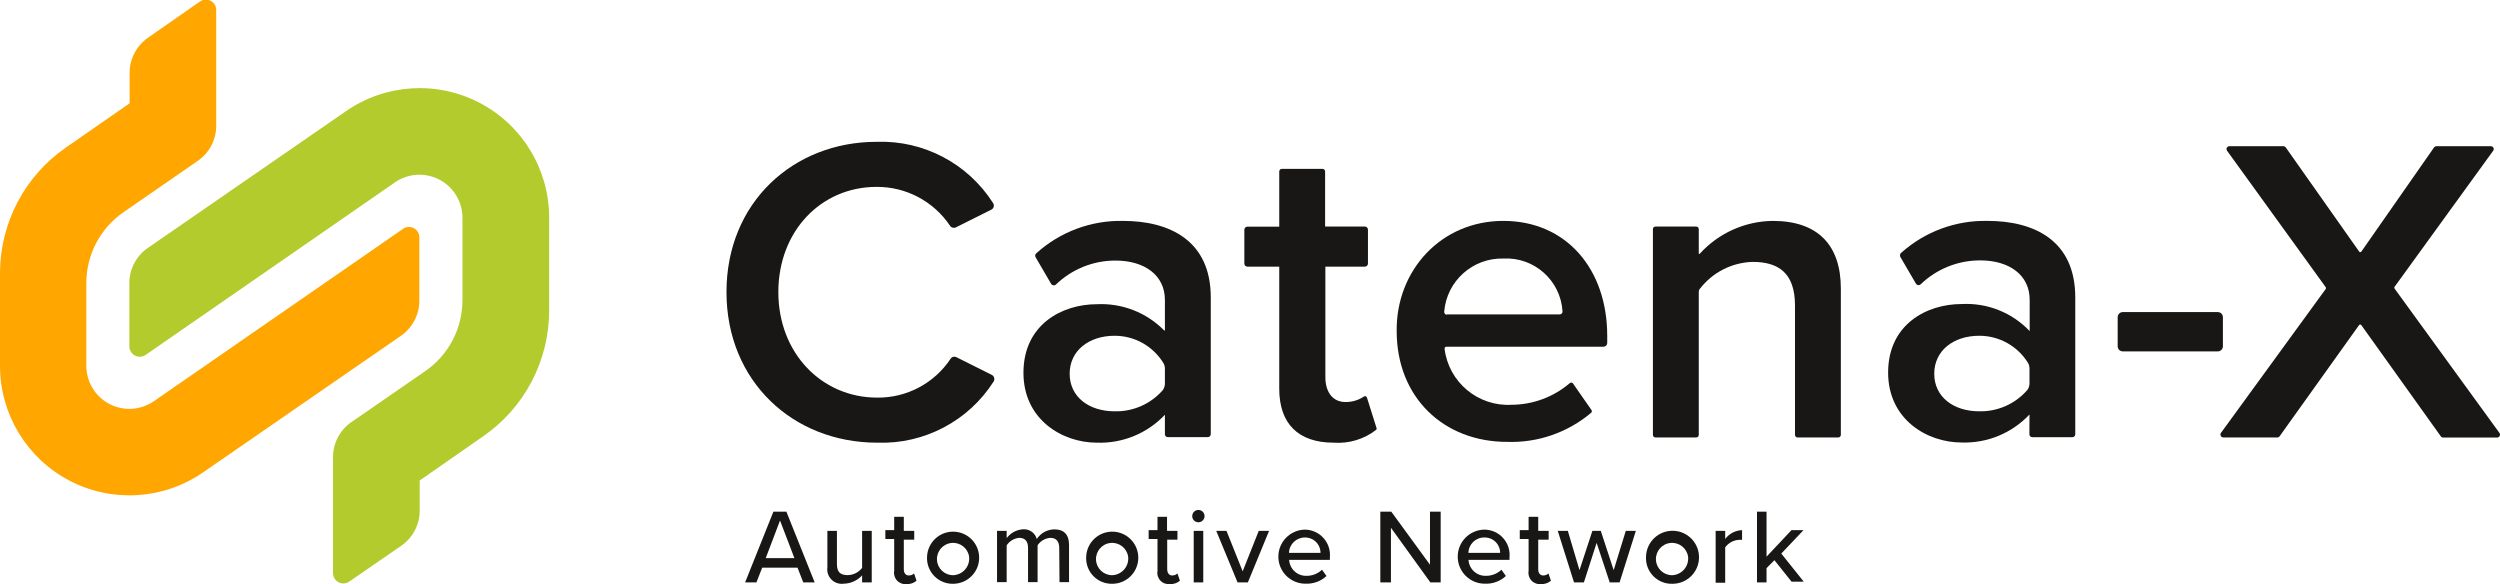
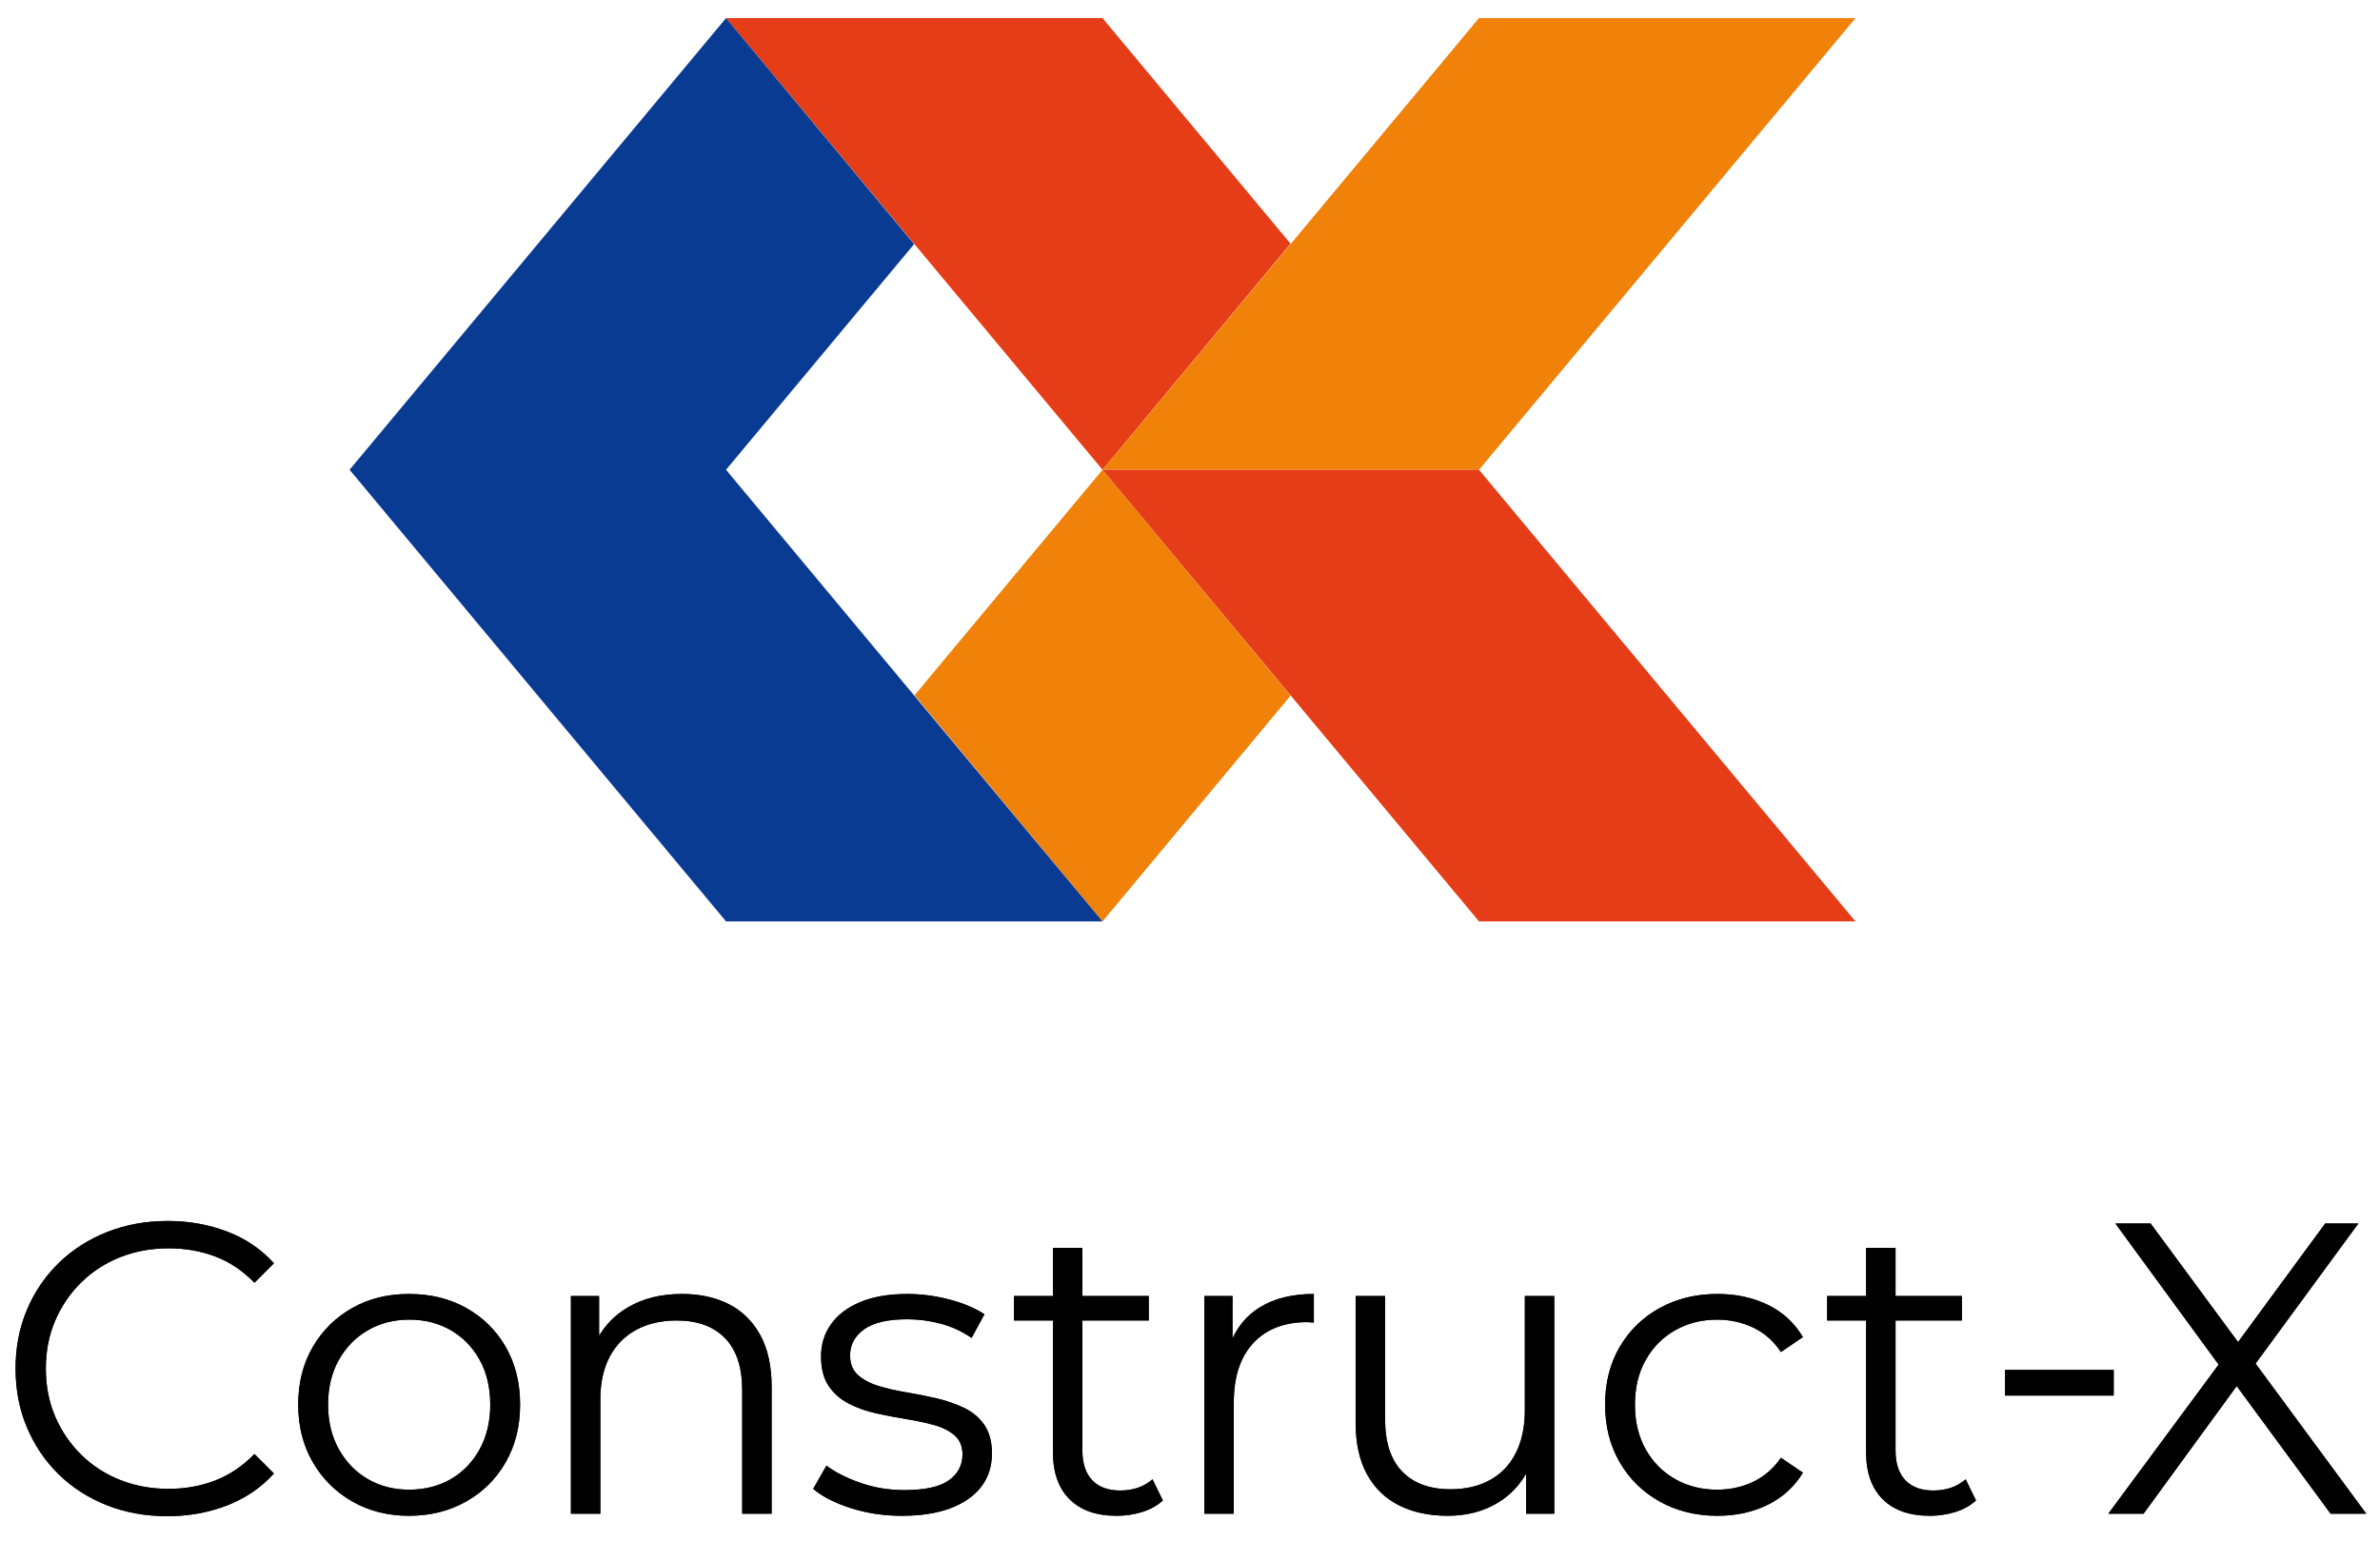
- <svg xmlns="http://www.w3.org/2000/svg" id="Ebene_1" data-name="Ebene 1" viewBox="0 0 282.94 66.06">
-   <defs>
-     <style>.cls-1{fill:#ffa600;}.cls-2{fill:#b3cb2d;}.cls-3{fill:#191715;}</style>
-   </defs>
-   <path class="cls-1" d="M47.46,34V26.89a1.17,1.17,0,0,0-1.83-1L17.41,45.41a4.87,4.87,0,0,1-7.64-4V32A9.75,9.75,0,0,1,14,24l8.39-5.8a4.8,4.8,0,0,0,2.08-4V7.56l0-6.39a1.17,1.17,0,0,0-1.84-1L16.75,4.27a4.84,4.84,0,0,0-2.08,4v3.42l-7.2,5A17.3,17.3,0,0,0,0,30.85V41.39A14.65,14.65,0,0,0,23,53.45L45.38,38A4.84,4.84,0,0,0,47.46,34Z" />
-   <path class="cls-2" d="M39.13,12.6,16.73,28.06a4.83,4.83,0,0,0-2.09,4v7.11a1.18,1.18,0,0,0,1.84,1L44.7,20.64a4.87,4.87,0,0,1,7.64,4V34a9.75,9.75,0,0,1-4.21,8l-7.5,5.18-.86.59h0a4.82,4.82,0,0,0-2.08,4v1.81l0,11.24a1.17,1.17,0,0,0,1.84,1l5.89-4.06a4.83,4.83,0,0,0,2.08-4V54.38l7.18-5a17.29,17.29,0,0,0,7.47-14.23V24.65A14.65,14.65,0,0,0,39.13,12.6Z" />
-   <path class="cls-3" d="M90.26,64.25h-4l-.65,1.66H84.33l3.2-8H89l3.2,8H90.91Zm-3.6-1.08h3.25l-1.63-4.26Z" />
-   <path class="cls-3" d="M97.57,65.12a2.89,2.89,0,0,1-2.08.94,1.64,1.64,0,0,1-1.85-1.86V60.08h1.08v3.76c0,1,.48,1.25,1.23,1.25a2.1,2.1,0,0,0,1.62-.82V60.08h1.09v5.83H97.57Z" />
-   <path class="cls-3" d="M101.2,64.62V61h-1v-1h1V58.49h1.09v1.59h1.18v1h-1.18v3.34c0,.41.19.71.57.71a.84.84,0,0,0,.59-.23l.28.82a1.55,1.55,0,0,1-1.14.38A1.27,1.27,0,0,1,101.2,64.62Z" />
-   <path class="cls-3" d="M104.92,63a2.95,2.95,0,1,1,3,3.07A2.9,2.9,0,0,1,104.92,63Zm4.76,0a1.83,1.83,0,1,0-1.81,2.1A1.89,1.89,0,0,0,109.68,63Z" />
-   <path class="cls-3" d="M119.88,62c0-.68-.31-1.13-1-1.13a1.9,1.9,0,0,0-1.45.84v4.17h-1.08V62c0-.68-.29-1.13-1-1.13a1.91,1.91,0,0,0-1.42.85v4.16h-1.09V60.08h1.09v.82a2.52,2.52,0,0,1,1.88-1A1.5,1.5,0,0,1,117.34,61a2.43,2.43,0,0,1,2-1.09c1.07,0,1.65.59,1.65,1.76v4.21h-1.08Z" />
-   <path class="cls-3" d="M122.93,63a2.95,2.95,0,1,1,2.94,3.07A2.89,2.89,0,0,1,122.93,63Zm4.75,0a1.83,1.83,0,1,0-1.81,2.1A1.89,1.89,0,0,0,127.68,63Z" />
-   <path class="cls-3" d="M131,64.62V61h-1v-1h1V58.49h1.08v1.59h1.18v1H132.1v3.34c0,.41.2.71.57.71a.84.84,0,0,0,.59-.23l.28.82a1.55,1.55,0,0,1-1.14.38A1.27,1.27,0,0,1,131,64.62Z" />
-   <path class="cls-3" d="M134.93,58.42a.7.7,0,1,1,.7.69A.7.7,0,0,1,134.93,58.42Zm.17,1.66h1.08v5.83H135.1Z" />
-   <path class="cls-3" d="M137.65,60.08h1.16l1.83,4.58,1.82-4.58h1.17l-2.4,5.83h-1.17Z" />
-   <path class="cls-3" d="M147.67,59.94a2.87,2.87,0,0,1,2.84,3.15v.27H145.9a1.92,1.92,0,0,0,2,1.81,2.5,2.5,0,0,0,1.72-.69l.51.71a3.27,3.27,0,0,1-2.34.87,3.06,3.06,0,0,1-.1-6.12Zm-1.79,2.63h3.57a1.74,1.74,0,0,0-1.78-1.74A1.8,1.8,0,0,0,145.88,62.57Z" />
-   <path class="cls-3" d="M157.42,59.73v6.18h-1.2v-8h1.24l4.38,6v-6h1.21v8h-1.17Z" />
-   <path class="cls-3" d="M168,59.94a2.87,2.87,0,0,1,2.84,3.15v.27H166.2a1.92,1.92,0,0,0,2,1.81,2.54,2.54,0,0,0,1.73-.69l.5.71a3.27,3.27,0,0,1-2.34.87,3.06,3.06,0,0,1-.1-6.12Zm-1.78,2.63h3.56A1.74,1.74,0,0,0,168,60.83,1.78,1.78,0,0,0,166.19,62.57Z" />
-   <path class="cls-3" d="M173,64.62V61h-1v-1h1V58.49h1.09v1.59h1.18v1h-1.18v3.34c0,.41.19.71.57.71a.84.84,0,0,0,.59-.23l.28.82a1.55,1.55,0,0,1-1.14.38A1.27,1.27,0,0,1,173,64.62Z" />
-   <path class="cls-3" d="M180.7,61.44l-1.44,4.47h-1.12l-1.84-5.83h1.14l1.32,4.45,1.46-4.45h.95l1.46,4.45L184,60.08h1.14l-1.84,5.83h-1.12Z" />
-   <path class="cls-3" d="M186.29,63a3,3,0,1,1,3,3.07A2.9,2.9,0,0,1,186.29,63Zm4.76,0a1.83,1.83,0,1,0-1.81,2.1A1.89,1.89,0,0,0,191.05,63Z" />
-   <path class="cls-3" d="M194.17,60.08h1.08V61a2.49,2.49,0,0,1,1.91-1v1.1a2,2,0,0,0-.38,0,2.06,2.06,0,0,0-1.53.85v4h-1.08Z" />
-   <path class="cls-3" d="M200.82,63.4l-.89.9v1.61h-1.08v-8h1.08V63l2.82-3h1.36l-2.51,2.65,2.54,3.18h-1.38Z" />
-   <path class="cls-3" d="M82.22,33.05c0-10.13,7.56-17,17-17a15,15,0,0,1,13.17,6.93.51.51,0,0,1-.2.75l-4,2a.52.52,0,0,1-.67-.18,9.93,9.93,0,0,0-8.31-4.4c-6.28,0-11.12,5-11.12,11.91S93,45,99.27,45a9.83,9.83,0,0,0,8.31-4.39.51.51,0,0,1,.67-.18l4,2a.53.53,0,0,1,.2.76A15,15,0,0,1,99.27,50.1C89.78,50.1,82.22,43.18,82.22,33.05Z" />
-   <path class="cls-3" d="M131.84,46.94a10.1,10.1,0,0,1-7.71,3.16c-3.91,0-8.3-2.62-8.3-7.91,0-5.48,4.39-7.76,8.3-7.76a10,10,0,0,1,7.6,2.94.06.06,0,0,0,.11,0V33.94c0-2.77-2.28-4.45-5.59-4.45a9.68,9.68,0,0,0-6.74,2.71.36.36,0,0,1-.55-.08l-1.75-3a.35.35,0,0,1,.07-.45A14.22,14.22,0,0,1,127.09,25c5.29,0,9.94,2.23,9.94,8.65v15.5a.33.33,0,0,1-.33.32h-4.54a.32.32,0,0,1-.32-.32Zm0-5.21a1.31,1.31,0,0,0-.14-.59A6.47,6.47,0,0,0,126.15,38c-2.91,0-5.09,1.68-5.09,4.3s2.18,4.25,5.09,4.25a7,7,0,0,0,5.47-2.42,1.33,1.33,0,0,0,.22-.73Z" />
-   <path class="cls-3" d="M144.78,44V30.18h-3.6a.35.35,0,0,1-.35-.34V26a.35.35,0,0,1,.35-.35h3.6V19.41a.3.3,0,0,1,.3-.3h4.6a.29.29,0,0,1,.29.3v6.23h4.5a.35.35,0,0,1,.35.35v3.85a.35.35,0,0,1-.35.34H150V42.69c0,1.63.79,2.81,2.28,2.81a3.67,3.67,0,0,0,2.08-.62.22.22,0,0,1,.34.1l1.09,3.46a.19.19,0,0,1-.06.22,7,7,0,0,1-4.79,1.44C146.91,50.1,144.78,47.93,144.78,44Z" />
-   <path class="cls-3" d="M170.14,25c7.16,0,11.76,5.49,11.76,13v.83a.42.42,0,0,1-.41.41h-17.8a.21.21,0,0,0-.2.23,7.23,7.23,0,0,0,7.59,6.34,10.19,10.19,0,0,0,6.56-2.43.25.25,0,0,1,.37,0l2.09,3a.25.25,0,0,1,0,.32,14,14,0,0,1-9.53,3.31c-7.16,0-12.5-5-12.5-12.55C158,30.63,163.07,25,170.14,25Zm-6.38,10.58h12.77a.31.31,0,0,0,.31-.32,6.37,6.37,0,0,0-6.7-6,6.55,6.55,0,0,0-6.69,6A.31.31,0,0,0,163.76,35.62Z" />
-   <path class="cls-3" d="M203.15,34.58c0-3.7-1.88-4.94-4.8-4.94a7.83,7.83,0,0,0-6,3.09.47.47,0,0,0-.09.28V49.22a.29.29,0,0,1-.29.29h-4.62a.29.29,0,0,1-.28-.29V25.92a.29.29,0,0,1,.28-.28h4.62a.29.29,0,0,1,.29.28v2.79a.07.07,0,0,0,.12,0A11.34,11.34,0,0,1,200.63,25c5.14,0,7.71,2.77,7.71,7.66V49.22a.29.29,0,0,1-.29.29h-4.62a.29.29,0,0,1-.28-.29Z" />
-   <path class="cls-3" d="M240.24,35.32H251a.58.58,0,0,1,.58.58v3.3a.58.58,0,0,1-.58.57H240.24a.58.58,0,0,1-.57-.57V35.9A.58.58,0,0,1,240.24,35.32Z" />
-   <path class="cls-3" d="M267,36.78l-9,12.59a.31.31,0,0,1-.26.14h-6.11a.33.33,0,0,1-.27-.52L263.22,32.7a.17.17,0,0,0,0-.19L252.05,17.06a.32.32,0,0,1,.27-.51h6.11a.33.33,0,0,1,.26.13L267,28.47a.15.15,0,0,0,.25,0l8.23-11.79a.34.34,0,0,1,.27-.13h6.16a.32.32,0,0,1,.26.51L271,32.47a.15.15,0,0,0,0,.18L282.88,49a.33.33,0,0,1-.26.52H276.5a.31.31,0,0,1-.26-.14l-9-12.59A.16.16,0,0,0,267,36.78Z" />
-   <path class="cls-3" d="M229.69,46.91A10.08,10.08,0,0,1,222,50.08c-3.91,0-8.31-2.62-8.31-7.91,0-5.49,4.4-7.76,8.31-7.76a9.89,9.89,0,0,1,7.71,3.06V33.92c0-2.77-2.28-4.45-5.59-4.45a9.69,9.69,0,0,0-6.74,2.7.35.35,0,0,1-.55-.08l-1.75-3a.37.37,0,0,1,.07-.46A14.2,14.2,0,0,1,224.94,25c5.29,0,9.93,2.22,9.93,8.65V49.16a.32.32,0,0,1-.32.32H230a.32.32,0,0,1-.32-.32Zm0-5.21a1.3,1.3,0,0,0-.14-.58A6.47,6.47,0,0,0,224,38c-2.91,0-5.09,1.68-5.09,4.3s2.18,4.25,5.09,4.25a7,7,0,0,0,5.46-2.43,1.26,1.26,0,0,0,.23-.73Z" />
+ <svg xmlns="http://www.w3.org/2000/svg" preserveAspectRatio="xMinYMin meet" viewBox="0 0 224 145">
+   <g>
+     <g>
+       <polygon fill="#E53D17" points="103.767,44.222 68.333,1.702 103.766,1.702 121.467,22.943   " />
+       <g>
+         <polygon fill="#F08109" points="103.766,44.222 86.077,65.444 103.766,86.737 121.467,65.485    " />
+         <polygon fill="#F08109" points="139.199,1.702 103.766,44.222 139.199,44.222 174.633,1.702    " />
+       </g>
+       <polygon fill="#E53D17" points="139.199,86.737 103.767,44.222 139.199,44.222 174.633,86.737   " />
+       <polygon fill="#0A3B93" points="68.333,44.222 68.333,44.222 86.035,22.979 68.333,1.702 32.899,44.222 32.9,44.222     68.333,86.737 103.766,86.737   " />
+     </g>
+     <g>
+       <path fill="#1A1A18" d="M201.746,142.495l9.369-12.843h-1.21l9.446,12.843h3.357l-11.164-15.146v2.029l10.422-14.209h-3.123    l-8.86,12.062l1.288-0.039l-8.861-12.023h-3.318l10.539,14.404v-2.225l-11.203,15.146H201.746z M198.937,128.952h-10.228v2.42    h10.228V128.952z M184.65,122.002h-12.686v2.303h12.686V122.002z M184.006,142.34c0.768-0.236,1.426-0.6,1.972-1.094l-0.976-1.99    c-0.808,0.701-1.822,1.053-3.045,1.053c-1.146,0-2.023-0.324-2.636-0.976c-0.61-0.649-0.917-1.573-0.917-2.772v-19.088h-2.771    v19.244c0,1.9,0.521,3.371,1.562,4.412s2.524,1.561,4.45,1.561C182.45,142.689,183.238,142.573,184.006,142.34 M166.371,141.655    c1.404-0.688,2.51-1.698,3.317-3.024l-2.069-1.406c-0.701,1.016-1.574,1.771-2.615,2.265c-1.041,0.495-2.172,0.741-3.396,0.741    c-1.458,0-2.772-0.331-3.942-0.995c-1.172-0.663-2.096-1.593-2.771-2.791c-0.678-1.196-1.016-2.603-1.016-4.216    s0.338-3.018,1.016-4.215c0.676-1.197,1.6-2.129,2.771-2.791c1.17-0.664,2.484-0.996,3.942-0.996c1.224,0,2.354,0.248,3.396,0.742    s1.914,1.262,2.615,2.303l2.069-1.405c-0.808-1.353-1.913-2.368-3.317-3.045c-1.406-0.677-2.98-1.015-4.724-1.015    c-2.03,0-3.845,0.442-5.446,1.326c-1.6,0.885-2.855,2.108-3.766,3.67c-0.912,1.562-1.367,3.371-1.367,5.426    c0,2.029,0.455,3.832,1.367,5.406c0.91,1.576,2.166,2.811,3.766,3.709c1.602,0.897,3.416,1.346,5.446,1.346    C163.391,142.689,164.965,142.346,166.371,141.655 M141.037,141.422c1.366-0.846,2.375-2.023,3.025-3.533l-0.43-1.015v5.621h2.654    v-20.493h-2.771v10.734c0,1.561-0.28,2.902-0.84,4.021s-1.365,1.971-2.42,2.555c-1.054,0.587-2.297,0.88-3.728,0.88    c-1.952,0-3.468-0.554-4.548-1.659s-1.62-2.752-1.62-4.938v-11.594h-2.771v11.905c0,1.952,0.356,3.578,1.072,4.879    c0.717,1.302,1.725,2.278,3.026,2.929c1.3,0.65,2.823,0.975,4.567,0.975C138.076,142.689,139.67,142.268,141.037,141.422     M116.121,142.495v-10.462c0-2.42,0.611-4.287,1.836-5.602c1.221-1.313,2.914-1.971,5.073-1.971c0.104,0,0.208,0.006,0.312,0.02    c0.104,0.013,0.209,0.02,0.313,0.02v-2.693c-2.005,0-3.683,0.41-5.036,1.229c-1.353,0.819-2.316,2.011-2.888,3.571l0.272,0.976    v-5.581h-2.654v20.493H116.121z M108.119,122.002H95.434v2.303h12.686V122.002z M107.476,142.34    c0.767-0.236,1.425-0.6,1.971-1.094l-0.976-1.99c-0.807,0.701-1.821,1.053-3.045,1.053c-1.146,0-2.023-0.324-2.635-0.976    c-0.611-0.649-0.918-1.573-0.918-2.772v-19.088h-2.771v19.244c0,1.9,0.521,3.371,1.562,4.412s2.523,1.561,4.449,1.561    C105.92,142.689,106.707,142.573,107.476,142.34 M89.473,141.969c1.262-0.481,2.225-1.158,2.889-2.031    c0.664-0.871,0.995-1.905,0.995-3.102c0-1.119-0.241-2.025-0.722-2.714c-0.482-0.69-1.119-1.223-1.914-1.601    c-0.793-0.377-1.664-0.676-2.614-0.898c-0.95-0.22-1.899-0.408-2.849-0.566c-0.951-0.155-1.822-0.356-2.616-0.604    c-0.794-0.247-1.431-0.591-1.912-1.034c-0.481-0.441-0.724-1.054-0.724-1.835c0-0.987,0.437-1.801,1.309-2.438    c0.872-0.639,2.23-0.957,4.079-0.957c1.041,0,2.082,0.137,3.123,0.41c1.041,0.272,2.016,0.722,2.928,1.347l1.21-2.226    c-0.859-0.572-1.952-1.035-3.279-1.386c-1.326-0.351-2.654-0.526-3.981-0.526c-1.744,0-3.22,0.254-4.431,0.761    c-1.209,0.508-2.127,1.204-2.752,2.089s-0.937,1.887-0.937,3.005c0,1.171,0.24,2.108,0.722,2.812s1.113,1.256,1.894,1.658    c0.78,0.404,1.646,0.709,2.596,0.918s1.906,0.391,2.869,0.547s1.835,0.344,2.616,0.565c0.779,0.222,1.41,0.546,1.893,0.976    c0.48,0.43,0.723,1.021,0.723,1.776c0,1.015-0.431,1.828-1.289,2.438c-0.858,0.613-2.264,0.918-4.215,0.918    c-1.433,0-2.799-0.228-4.1-0.682c-1.301-0.455-2.368-0.996-3.201-1.621l-1.249,2.187c0.859,0.728,2.043,1.334,3.552,1.815    c1.51,0.481,3.11,0.721,4.803,0.721C86.682,142.689,88.211,142.45,89.473,141.969 M56.504,142.495v-10.774    c0-1.561,0.292-2.895,0.878-4c0.585-1.106,1.418-1.953,2.498-2.537c1.08-0.586,2.348-0.879,3.806-0.879    c1.952,0,3.467,0.554,4.548,1.658c1.079,1.107,1.62,2.74,1.62,4.899v11.633h2.771V130.59c0-1.978-0.358-3.617-1.073-4.918    c-0.716-1.302-1.705-2.271-2.967-2.91c-1.263-0.637-2.726-0.955-4.392-0.955c-1.978,0-3.682,0.422-5.113,1.269    c-1.432,0.847-2.473,2.011-3.123,3.493l0.429,1.054v-5.62h-2.654v20.493H56.504z M34.625,139.235    c-1.145-0.663-2.056-1.601-2.732-2.81c-0.677-1.211-1.015-2.609-1.015-4.197c0-1.613,0.338-3.018,1.015-4.215    c0.676-1.197,1.587-2.129,2.732-2.791c1.145-0.664,2.446-0.996,3.904-0.996c1.457,0,2.758,0.332,3.903,0.996    c1.145,0.662,2.05,1.594,2.713,2.791c0.664,1.197,0.996,2.602,0.996,4.215c0,1.588-0.332,2.986-0.996,4.197    c-0.663,1.209-1.568,2.146-2.713,2.81c-1.146,0.664-2.459,0.995-3.942,0.995C37.058,140.23,35.77,139.899,34.625,139.235     M43.876,141.344c1.587-0.898,2.83-2.133,3.728-3.709c0.897-1.574,1.346-3.377,1.346-5.406c0-2.055-0.449-3.864-1.346-5.426    c-0.898-1.562-2.135-2.785-3.709-3.67c-1.575-0.884-3.376-1.326-5.406-1.326c-2.004,0-3.787,0.442-5.348,1.326    c-1.561,0.885-2.798,2.108-3.708,3.67c-0.911,1.562-1.367,3.371-1.367,5.426c0,2.029,0.456,3.832,1.367,5.406    c0.91,1.576,2.153,2.811,3.728,3.709c1.574,0.897,3.35,1.346,5.328,1.346C40.492,142.689,42.289,142.241,43.876,141.344     M21.373,141.715c1.743-0.677,3.214-1.68,4.411-3.007l-1.835-1.834c-1.119,1.146-2.355,1.978-3.708,2.498    s-2.811,0.781-4.372,0.781c-1.639,0-3.162-0.28-4.567-0.841c-1.405-0.559-2.629-1.352-3.669-2.381    c-1.041-1.027-1.855-2.225-2.44-3.59c-0.586-1.367-0.878-2.869-0.878-4.51c0-1.639,0.292-3.143,0.878-4.508    c0.585-1.366,1.399-2.562,2.44-3.591c1.04-1.028,2.264-1.822,3.669-2.382c1.405-0.56,2.928-0.84,4.567-0.84    c1.561,0,3.019,0.254,4.372,0.762s2.589,1.334,3.708,2.479l1.835-1.835c-1.197-1.327-2.668-2.321-4.411-2.985    c-1.744-0.664-3.605-0.996-5.582-0.996c-2.056,0-3.956,0.346-5.699,1.035c-1.744,0.689-3.26,1.658-4.548,2.908    s-2.29,2.719-3.005,4.41c-0.716,1.691-1.074,3.54-1.074,5.543c0,2.006,0.358,3.852,1.074,5.543    c0.715,1.692,1.71,3.162,2.986,4.411c1.274,1.249,2.784,2.22,4.528,2.908c1.743,0.69,3.643,1.034,5.699,1.034    C17.755,142.729,19.628,142.391,21.373,141.715" />
+       <g>
+         <path d="M68.585,122.762c-1.263-0.637-2.726-0.955-4.392-0.955c-1.978,0-3.682,0.422-5.113,1.269     c-1.159,0.685-2.048,1.587-2.694,2.688v-3.762h-2.654v20.493h2.772v-10.774c0-1.561,0.292-2.895,0.878-4     c0.585-1.106,1.418-1.953,2.498-2.537c1.08-0.586,2.348-0.879,3.806-0.879c1.952,0,3.467,0.554,4.548,1.658     c1.079,1.107,1.62,2.74,1.62,4.899v11.633h2.771V130.59c0-1.978-0.358-3.617-1.073-4.918     C70.836,124.37,69.847,123.4,68.585,122.762z" />
+         <path d="M90.721,132.521c-0.793-0.377-1.664-0.676-2.614-0.898c-0.95-0.22-1.899-0.408-2.849-0.566     c-0.951-0.155-1.822-0.356-2.616-0.604c-0.794-0.247-1.431-0.591-1.912-1.034c-0.481-0.441-0.724-1.054-0.724-1.835     c0-0.987,0.437-1.801,1.309-2.438c0.872-0.639,2.23-0.957,4.079-0.957c1.041,0,2.082,0.137,3.123,0.41     c1.041,0.272,2.016,0.722,2.928,1.347l1.21-2.226c-0.859-0.572-1.952-1.035-3.279-1.386c-1.326-0.351-2.654-0.526-3.981-0.526     c-1.744,0-3.22,0.254-4.431,0.761c-1.209,0.508-2.127,1.204-2.752,2.089s-0.937,1.887-0.937,3.005     c0,1.171,0.24,2.108,0.722,2.812s1.113,1.256,1.894,1.658c0.78,0.404,1.646,0.709,2.596,0.918s1.906,0.391,2.869,0.547     s1.835,0.344,2.616,0.565c0.779,0.222,1.41,0.546,1.893,0.976c0.48,0.43,0.723,1.021,0.723,1.776     c0,1.015-0.431,1.828-1.289,2.438c-0.858,0.613-2.264,0.918-4.215,0.918c-1.433,0-2.799-0.228-4.1-0.682     c-1.301-0.455-2.368-0.996-3.201-1.621l-1.249,2.187c0.859,0.728,2.043,1.334,3.552,1.815c1.51,0.481,3.11,0.721,4.803,0.721     c1.795,0,3.324-0.239,4.586-0.721s2.225-1.158,2.889-2.031c0.664-0.871,0.995-1.905,0.995-3.102c0-1.119-0.241-2.025-0.722-2.714     C92.152,133.432,91.516,132.899,90.721,132.521z" />
+         <path d="M105.426,140.309c-1.146,0-2.023-0.324-2.635-0.976c-0.611-0.649-0.918-1.573-0.918-2.772v-12.256h6.246v-2.303h-6.246     v-4.529h-2.771v4.529h-3.669v2.303h3.669v12.412c0,1.9,0.521,3.371,1.562,4.412s2.523,1.561,4.449,1.561     c0.807,0,1.594-0.116,2.362-0.35c0.767-0.236,1.425-0.6,1.971-1.094l-0.976-1.99     C107.664,139.957,106.649,140.309,105.426,140.309z" />
+         <path d="M7.632,120.733c1.04-1.028,2.264-1.822,3.669-2.382c1.405-0.56,2.928-0.84,4.567-0.84c1.561,0,3.019,0.254,4.372,0.762     s2.589,1.334,3.708,2.479l1.835-1.835c-1.197-1.327-2.668-2.321-4.411-2.985c-1.744-0.664-3.605-0.996-5.582-0.996     c-2.056,0-3.956,0.346-5.699,1.035c-1.744,0.689-3.26,1.658-4.548,2.908s-2.29,2.719-3.005,4.41     c-0.716,1.691-1.074,3.54-1.074,5.543c0,2.006,0.358,3.852,1.074,5.543c0.715,1.692,1.71,3.162,2.986,4.411     c1.274,1.249,2.784,2.22,4.528,2.908c1.743,0.69,3.643,1.034,5.699,1.034c2.004,0,3.877-0.338,5.621-1.014     c1.743-0.677,3.214-1.68,4.411-3.007l-1.835-1.834c-1.119,1.146-2.355,1.978-3.708,2.498s-2.811,0.781-4.372,0.781     c-1.639,0-3.162-0.28-4.567-0.841c-1.405-0.559-2.629-1.352-3.669-2.381c-1.041-1.027-1.855-2.225-2.44-3.59     c-0.586-1.367-0.878-2.869-0.878-4.51c0-1.639,0.292-3.143,0.878-4.508C5.777,122.958,6.591,121.762,7.632,120.733z" />
+         <path d="M43.896,123.133c-1.575-0.884-3.376-1.326-5.406-1.326c-2.004,0-3.787,0.442-5.348,1.326     c-1.561,0.885-2.798,2.108-3.708,3.67c-0.911,1.562-1.367,3.371-1.367,5.426c0,2.029,0.456,3.832,1.367,5.406     c0.91,1.576,2.153,2.811,3.728,3.709c1.574,0.897,3.35,1.346,5.328,1.346c2.003,0,3.799-0.448,5.387-1.346     c1.587-0.898,2.83-2.133,3.728-3.709c0.897-1.574,1.346-3.377,1.346-5.406c0-2.055-0.449-3.864-1.346-5.426     C46.707,125.241,45.469,124.018,43.896,123.133z M45.145,136.426c-0.663,1.209-1.568,2.146-2.713,2.81     c-1.146,0.664-2.459,0.995-3.942,0.995c-1.432,0-2.72-0.331-3.865-0.995c-1.145-0.663-2.056-1.601-2.732-2.81     c-0.677-1.211-1.015-2.609-1.015-4.197c0-1.613,0.338-3.018,1.015-4.215c0.676-1.197,1.587-2.129,2.732-2.791     c1.145-0.664,2.446-0.996,3.904-0.996c1.457,0,2.758,0.332,3.903,0.996c1.145,0.662,2.05,1.594,2.713,2.791     c0.664,1.197,0.996,2.602,0.996,4.215C46.141,133.816,45.809,135.215,45.145,136.426z" />
+         <polygon points="222.709,142.495 212.291,128.361 221.967,115.17 218.844,115.17 210.641,126.338 202.41,115.17 199.092,115.17      208.812,128.455 198.428,142.495 201.746,142.495 210.513,130.479 219.352,142.495    " />
+         <rect x="188.709" y="128.952" width="10.228" height="2.42" />
+         <path d="M181.957,140.309c-1.146,0-2.023-0.324-2.636-0.976c-0.61-0.649-0.917-1.573-0.917-2.772v-12.256h6.246v-2.303h-6.246     v-4.529h-2.771v4.529h-3.668v2.303h3.668v12.412c0,1.9,0.521,3.371,1.562,4.412s2.524,1.561,4.45,1.561     c0.806,0,1.594-0.116,2.361-0.35c0.768-0.236,1.426-0.6,1.972-1.094l-0.976-1.99C184.194,139.957,183.18,140.309,181.957,140.309     z" />
+         <path d="M143.516,132.736c0,1.561-0.28,2.902-0.84,4.021s-1.365,1.971-2.42,2.555c-1.054,0.587-2.297,0.88-3.728,0.88     c-1.952,0-3.468-0.554-4.548-1.659s-1.62-2.752-1.62-4.938v-11.594h-2.771v11.905c0,1.952,0.356,3.578,1.072,4.879     c0.717,1.302,1.725,2.278,3.026,2.929c1.3,0.65,2.823,0.975,4.567,0.975c1.82,0,3.414-0.422,4.781-1.268     c1.102-0.682,1.959-1.591,2.596-2.704v3.777h2.654v-20.493h-2.771V132.736z" />
+         <path d="M116.004,126.008v-4.006h-2.654v20.493h2.771v-10.462c0-2.42,0.611-4.287,1.836-5.602     c1.221-1.313,2.914-1.971,5.073-1.971c0.104,0,0.208,0.006,0.312,0.02c0.104,0.013,0.209,0.02,0.313,0.02v-2.693     c-2.005,0-3.683,0.41-5.036,1.229C117.45,123.744,116.59,124.746,116.004,126.008z" />
+         <path d="M157.666,125.223c1.17-0.664,2.484-0.996,3.942-0.996c1.224,0,2.354,0.248,3.396,0.742s1.914,1.262,2.615,2.303     l2.069-1.405c-0.808-1.353-1.913-2.368-3.317-3.045c-1.406-0.677-2.98-1.015-4.724-1.015c-2.03,0-3.845,0.442-5.446,1.326     c-1.6,0.885-2.855,2.108-3.766,3.67c-0.912,1.562-1.367,3.371-1.367,5.426c0,2.029,0.455,3.832,1.367,5.406     c0.91,1.576,2.166,2.811,3.766,3.709c1.602,0.897,3.416,1.346,5.446,1.346c1.743,0,3.317-0.344,4.724-1.034     c1.404-0.688,2.51-1.698,3.317-3.024l-2.069-1.406c-0.701,1.016-1.574,1.771-2.615,2.265c-1.041,0.495-2.172,0.741-3.396,0.741     c-1.458,0-2.772-0.331-3.942-0.995c-1.172-0.663-2.096-1.593-2.771-2.791c-0.678-1.196-1.016-2.603-1.016-4.216     s0.338-3.018,1.016-4.215C155.57,126.816,156.494,125.885,157.666,125.223z" />
+       </g>
+     </g>
+   </g>
</svg>
